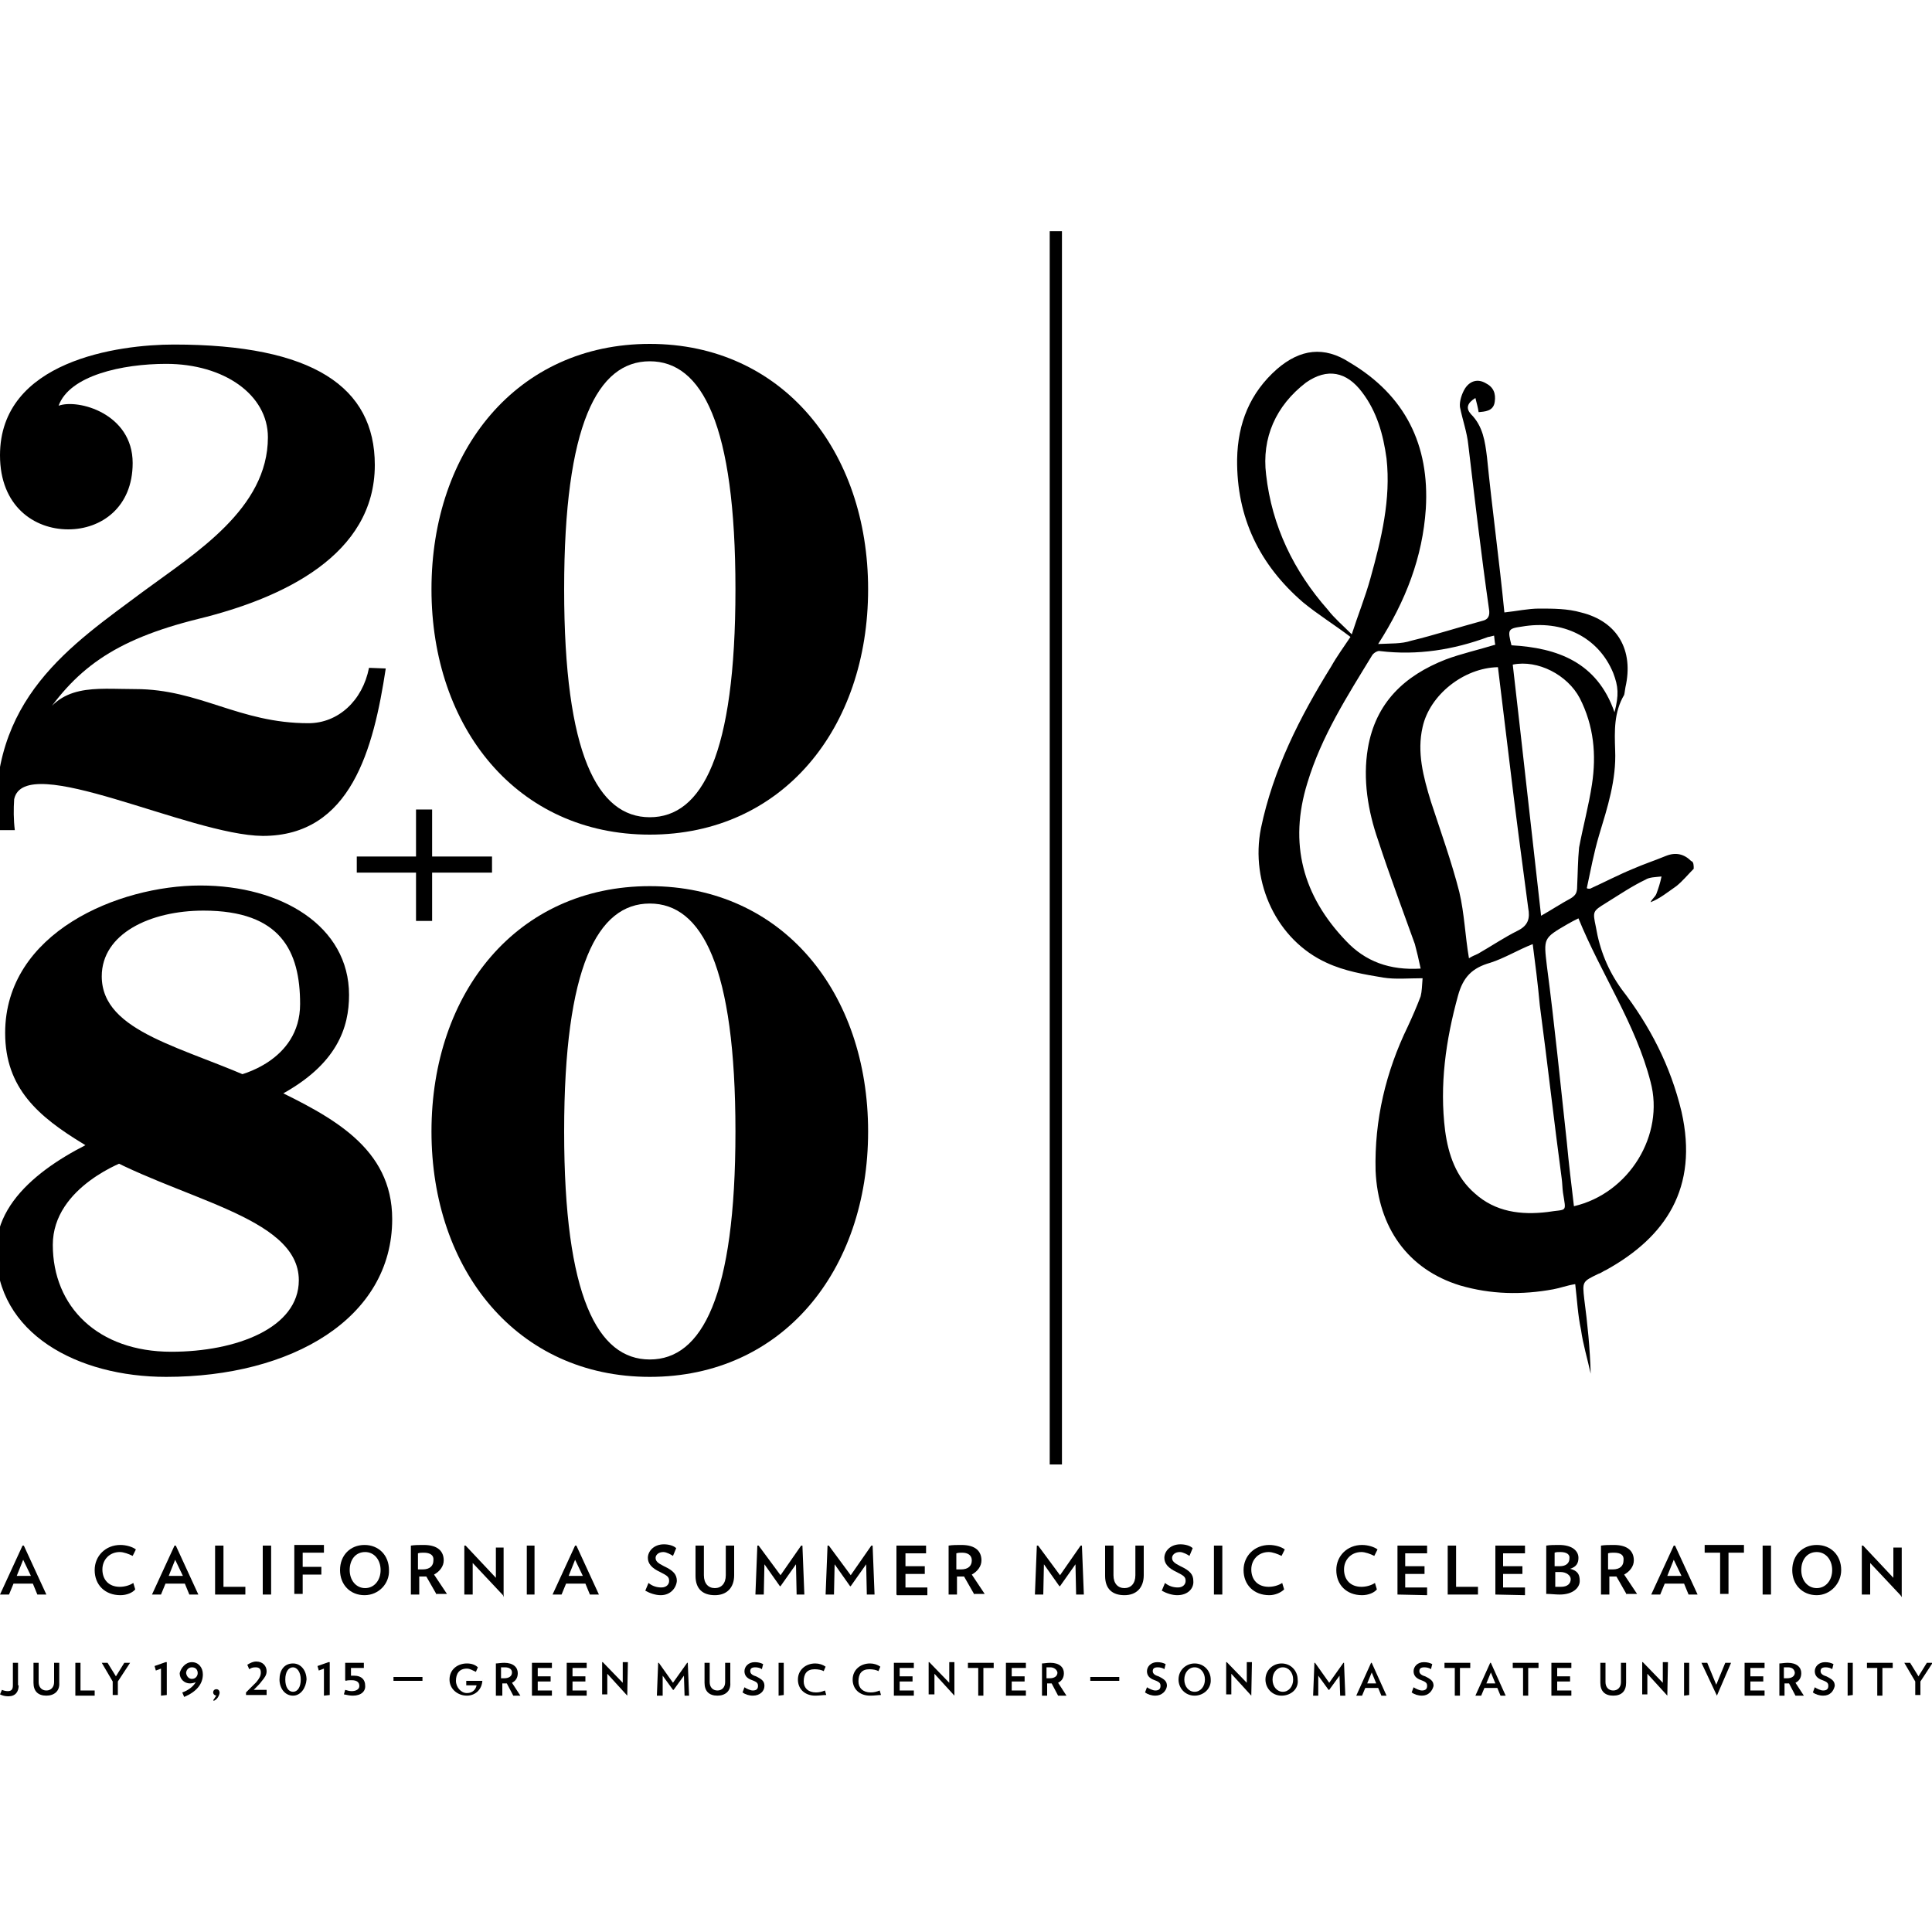
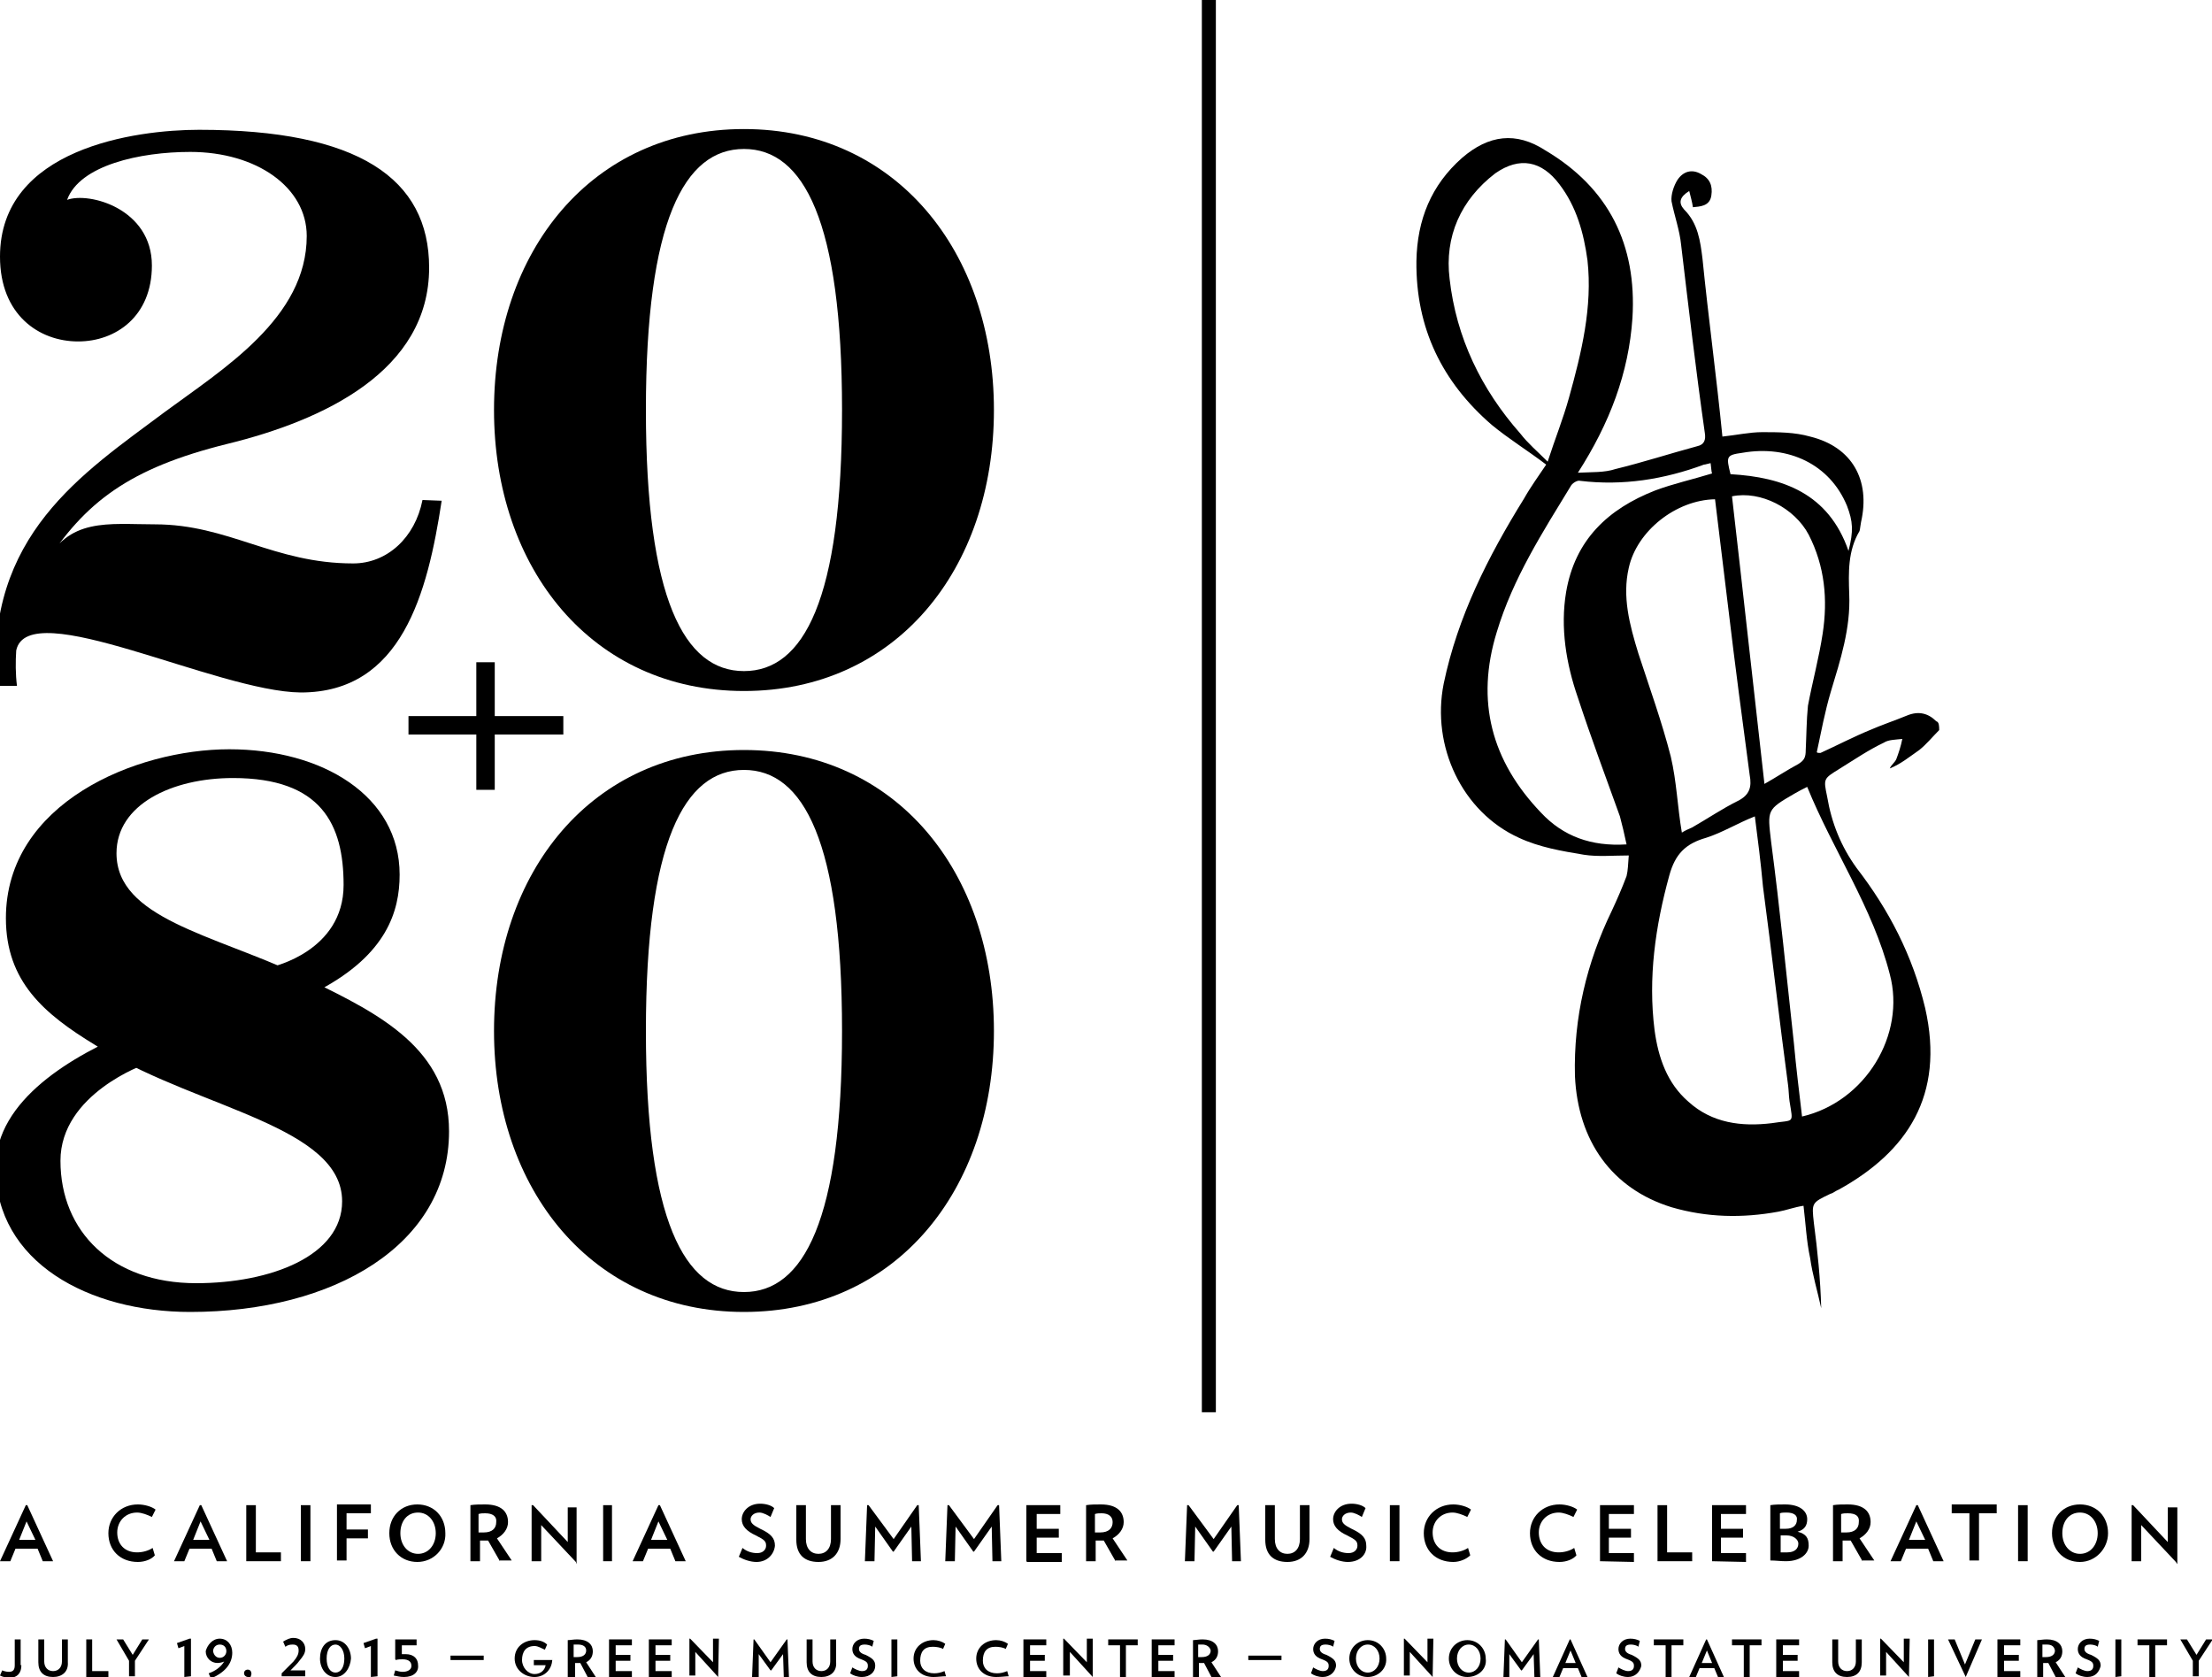
- <svg xmlns="http://www.w3.org/2000/svg" version="1.1" id="Layer_1" x="0px" y="0px" viewBox="0 0 300 300" enable-background="new 0 0 300 300" xml:space="preserve">
+ <svg xmlns="http://www.w3.org/2000/svg" version="1.1" id="Layer_1" x="0px" y="0px" viewBox="0 35.9 300 227.4" enable-background="new 0 35.9 300 227.4" xml:space="preserve">
  <g>
    <g>
      <rect x="163" y="35.9" width="1.9" height="191.5" />
    </g>
    <g>
-       <path d="M2.9,261.7c0,1-0.5,1.7-1.6,1.7c-0.5,0-0.9-0.1-1.3-0.3l0.3-0.7c0.2,0.1,0.6,0.2,0.9,0.2c0.6,0,0.8-0.3,0.8-0.9v-3.5h0.8    v3.5H2.9z" />
+       <path d="M2.9,261.7c0,1-0.5,1.7-1.6,1.7c-0.5,0-0.9-0.1-1.3-0.3l0.3-0.7c0.2,0.1,0.6,0.2,0.9,0.2c0.6,0,0.8-0.3,0.8-0.9v-3.5h0.8    v3.5L2.9,261.7L2.9,261.7z" />
      <path d="M7.2,263.3c-1.3,0-2-0.7-2-2v-3.1H6v3c0,0.8,0.5,1.3,1.2,1.3s1.2-0.5,1.2-1.3v-3h0.8v3.1C9.3,262.6,8.4,263.3,7.2,263.3z" />
      <path d="M11.7,263.3v-5.1h0.8v4.3h2.2v0.8L11.7,263.3L11.7,263.3z" />
      <path d="M18.3,261.1v2.1h-0.8v-2.1l-1.7-2.9h0.9l1.3,2.1l1.3-2.1h0.9L18.3,261.1z" />
      <path d="M25,263.3v-4.2l-0.8,0.3l-0.2-0.7l1.7-0.6h0.2v5.1L25,263.3L25,263.3z" />
      <path d="M29.8,258.1c1,0,1.7,0.8,1.7,1.9c0,1.5-1,2.7-2.9,3.5l-0.3-0.7c0.9-0.3,1.7-0.9,2.1-1.6c-0.2,0.1-0.6,0.2-0.9,0.2    c-0.9,0-1.6-0.7-1.6-1.6C28.1,259,28.8,258.1,29.8,258.1z M29.8,260.7c0.6,0,0.9-0.5,0.9-0.9c0-0.5-0.3-0.9-0.9-0.9    s-0.9,0.5-0.9,0.9C29,260.4,29.4,260.7,29.8,260.7z" />
      <path d="M33.2,264.1l-0.1-0.1c0.2-0.2,0.3-0.5,0.5-0.7c-0.2,0-0.5-0.2-0.5-0.5s0.2-0.5,0.5-0.5s0.5,0.2,0.5,0.6    C34,263.4,33.7,263.9,33.2,264.1z" />
      <path d="M38.2,263.3v-0.5c0.7-0.7,1.2-1.2,1.6-1.6c0.5-0.6,0.7-1,0.7-1.5s-0.2-0.8-0.8-0.8c-0.5,0-0.7,0.1-1,0.3l-0.3-0.7    c0.5-0.3,0.9-0.5,1.4-0.5c1,0,1.6,0.7,1.6,1.5c0,0.6-0.3,1-0.8,1.6c-0.2,0.3-0.7,0.8-1.2,1.3h2v0.8h-3.2V263.3z" />
      <path d="M45.5,263.3c-1.3,0-2.1-1.2-2.1-2.5c0-1.4,0.7-2.5,2.1-2.5c1.3,0,2.1,1.2,2.1,2.5C47.5,262.1,46.7,263.3,45.5,263.3z     M45.5,258.9c-0.7,0-1.2,0.7-1.2,1.9s0.5,1.9,1.2,1.9s1.2-0.7,1.2-1.9S46.1,258.9,45.5,258.9z" />
      <path d="M50.3,263.3v-4.2l-0.8,0.3l-0.2-0.7l1.7-0.6h0.2v5.1L50.3,263.3L50.3,263.3z" />
      <path d="M54.8,263.3c-0.5,0-0.9-0.1-1.4-0.2l0.2-0.7c0.3,0.1,0.7,0.2,1,0.2c0.7,0,1.2-0.3,1.2-0.8s-0.3-0.9-1.2-0.9    c-0.2,0-0.7,0-0.9,0.1l-0.1-0.1v-2.7h2.9v0.8h-2v1.2c0.1,0,0.3,0,0.5,0c1.2,0,1.7,0.7,1.7,1.5C56.8,262.6,56.1,263.3,54.8,263.3z" />
      <path d="M61.1,261v-0.6h4.5v0.6H61.1z" />
      <path d="M74.9,260.6c0.1,1.6-1,2.7-2.4,2.7s-2.7-1-2.7-2.5c0-1.6,1.3-2.5,2.7-2.5c0.7,0,1.3,0.2,1.7,0.6l-0.3,0.7    c-0.5-0.2-0.9-0.5-1.4-0.5c-1.2,0-1.7,0.8-1.7,1.9c0,1,0.8,1.9,1.7,1.9c0.9,0,1.4-0.6,1.5-1.2h-1.6V261h2.5    C74.9,261,74.9,260.6,74.9,260.6z" />
      <path d="M79.7,263.3l-1-1.9c-0.1,0-0.1,0-0.2,0s-0.3,0-0.5,0v1.9h-1v-5c0.3,0,0.8-0.1,1.3-0.1c1.4,0,2.1,0.7,2.1,1.6    c0,0.7-0.3,1.2-0.9,1.5l1.3,2H79.7L79.7,263.3z M78.4,258.9c-0.2,0-0.3,0-0.6,0v1.7c0.1,0,0.3,0,0.5,0c0.7,0,1.2-0.3,1.2-0.9    C79.5,259.2,79.1,258.9,78.4,258.9z" />
      <path d="M82.6,263.3v-5.1h3.1v0.8h-2.2v1.3h2v0.8h-2v1.4h2.2v0.8L82.6,263.3L82.6,263.3z" />
      <path d="M88,263.3v-5.1h3.1v0.8h-2.2v1.3h2v0.8h-2v1.4h2.2v0.8L88,263.3L88,263.3z" />
      <path d="M97.4,263.3l-3.1-3.4v3.2h-0.8v-5h0.1l3.1,3.2v-3.2h0.8L97.4,263.3L97.4,263.3z" />
      <path d="M106.3,263.3l-0.1-3.1l-1.6,2.2h-0.1l-1.6-2.2v3.1H102l0.2-5.1h0.1l2.2,3.1l2.2-3.1h0.1l0.2,5.1H106.3z" />
      <path d="M111.4,263.3c-1.3,0-2-0.7-2-2v-3.1h0.8v3c0,0.8,0.5,1.3,1.2,1.3s1.2-0.5,1.2-1.3v-3h0.8v3.1    C113.5,262.6,112.6,263.3,111.4,263.3z" />
      <path d="M116.9,263.3c-0.6,0-1.2-0.2-1.6-0.5l0.3-0.8c0.3,0.2,0.9,0.5,1.3,0.5c0.6,0,0.8-0.3,0.8-0.7s-0.1-0.6-0.9-0.9    c-0.9-0.3-1.2-0.8-1.2-1.4c0-0.7,0.6-1.4,1.6-1.4c0.5,0,0.9,0.1,1.3,0.3l-0.2,0.8c-0.2-0.2-0.7-0.3-1-0.3c-0.6,0-0.8,0.2-0.8,0.6    c0,0.3,0.2,0.6,0.9,0.8c1,0.5,1.3,0.8,1.3,1.5C118.7,262.6,118,263.3,116.9,263.3z" />
      <path d="M120.9,263.3v-5.1h0.8v5L120.9,263.3L120.9,263.3z" />
      <path d="M126.6,263.3c-1.6,0-2.7-1-2.7-2.5s1.2-2.5,2.7-2.5c0.6,0,1.2,0.2,1.6,0.5l-0.3,0.7c-0.3-0.2-0.9-0.3-1.4-0.3    c-1.2,0-1.7,0.7-1.7,1.9c0,1,0.7,1.7,1.9,1.7c0.5,0,0.9-0.1,1.4-0.3l0.2,0.7C127.8,263.2,127.2,263.3,126.6,263.3z" />
      <path d="M135.1,263.3c-1.6,0-2.7-1-2.7-2.5s1.2-2.5,2.7-2.5c0.6,0,1.2,0.2,1.6,0.5l-0.3,0.7c-0.3-0.2-0.9-0.3-1.4-0.3    c-1.2,0-1.7,0.7-1.7,1.9c0,1,0.7,1.7,1.9,1.7c0.5,0,0.9-0.1,1.4-0.3l0.2,0.7C136.4,263.2,135.8,263.3,135.1,263.3z" />
      <path d="M138.8,263.3v-5.1h3.1v0.8h-2.2v1.3h2v0.8h-2v1.4h2.2v0.8L138.8,263.3L138.8,263.3z" />
      <path d="M148.2,263.3l-3.1-3.4v3.2h-0.9v-5h0.1l3.1,3.2v-3.2h0.8L148.2,263.3L148.2,263.3z" />
      <path d="M152.7,259v4.3h-0.8V259h-1.6v-0.8h4v0.8H152.7z" />
      <path d="M156.2,263.3v-5.1h3.1v0.8h-2.2v1.3h2v0.8h-2v1.4h2.2v0.8L156.2,263.3L156.2,263.3z" />
      <path d="M164.3,263.3l-1-1.9c-0.1,0-0.1,0-0.2,0s-0.3,0-0.5,0v1.9h-0.8v-5c0.3,0,0.8-0.1,1.3-0.1c1.4,0,2.1,0.7,2.1,1.6    c0,0.7-0.3,1.2-0.9,1.5l1.3,2H164.3L164.3,263.3z M163.1,258.9c-0.2,0-0.5,0-0.6,0v1.7c0.1,0,0.3,0,0.5,0c0.7,0,1.2-0.3,1.2-0.9    C164.1,259.2,163.6,258.9,163.1,258.9z" />
      <path d="M169.3,261v-0.6h4.5v0.6H169.3z" />
      <path d="M179.4,263.3c-0.6,0-1.2-0.2-1.6-0.5l0.3-0.8c0.3,0.2,0.9,0.5,1.3,0.5c0.6,0,0.8-0.3,0.8-0.7s-0.1-0.6-0.9-0.9    c-0.9-0.3-1.2-0.8-1.2-1.4c0-0.7,0.6-1.4,1.6-1.4c0.5,0,0.9,0.1,1.3,0.3l-0.2,0.8c-0.2-0.2-0.7-0.3-1-0.3c-0.6,0-0.8,0.2-0.8,0.6    c0,0.3,0.2,0.6,0.9,0.8c1,0.5,1.3,0.8,1.3,1.5C181.1,262.6,180.4,263.3,179.4,263.3z" />
      <path d="M185.5,263.3c-1.5,0-2.5-1.2-2.5-2.5c0-1.5,1.2-2.5,2.5-2.5c1.5,0,2.5,1.2,2.5,2.5C188.1,262.2,186.9,263.3,185.5,263.3z     M185.5,258.9c-0.9,0-1.6,0.8-1.6,1.9s0.7,1.9,1.6,1.9c0.9,0,1.6-0.8,1.6-1.9S186.4,258.9,185.5,258.9z" />
      <path d="M194.3,263.3l-3.1-3.4v3.2h-0.8v-5h0.1l3.1,3.2v-3.2h0.8L194.3,263.3L194.3,263.3z" />
      <path d="M199,263.3c-1.5,0-2.5-1.2-2.5-2.5c0-1.5,1.2-2.5,2.5-2.5c1.5,0,2.5,1.2,2.5,2.5C201.7,262.2,200.5,263.3,199,263.3z     M199.2,258.9c-0.9,0-1.6,0.8-1.6,1.9s0.7,1.9,1.6,1.9c0.9,0,1.6-0.8,1.6-1.9S200.1,258.9,199.2,258.9z" />
      <path d="M208.1,263.3l-0.1-3.1l-1.6,2.2h-0.1l-1.6-2.2v3.1h-0.8l0.2-5.1h0.1l2.2,3.1l2.2-3.1h0.1l0.2,5.1H208.1z" />
      <path d="M214.5,263.3l-0.5-1.2h-2l-0.5,1.2h-0.9l2.3-5.1h0.1l2.3,5.1H214.5z M213,259.7l-0.7,1.7h1.4L213,259.7z" />
      <path d="M220.8,263.3c-0.6,0-1.2-0.2-1.6-0.5l0.3-0.8c0.3,0.2,0.9,0.5,1.3,0.5c0.6,0,0.8-0.3,0.8-0.7s-0.1-0.6-0.9-0.9    c-0.9-0.3-1.2-0.8-1.2-1.4c0-0.7,0.6-1.4,1.6-1.4c0.5,0,0.9,0.1,1.3,0.3l-0.2,0.8c-0.2-0.2-0.7-0.3-1-0.3c-0.6,0-0.8,0.2-0.8,0.6    c0,0.3,0.2,0.6,0.9,0.8c1,0.5,1.3,0.8,1.3,1.5C222.4,262.6,221.8,263.3,220.8,263.3z" />
      <path d="M226.7,259v4.3h-0.8V259h-1.6v-0.8h4v0.8H226.7z" />
      <path d="M233,263.3l-0.5-1.2h-2l-0.5,1.2h-0.9l2.3-5.1h0.1l2.3,5.1H233z M231.5,259.7l-0.7,1.7h1.4L231.5,259.7z" />
      <path d="M237.3,259v4.3h-0.8V259h-1.6v-0.8h4v0.8H237.3z" />
      <path d="M240.9,263.3v-5.1h3.1v0.8h-2.2v1.3h2v0.8h-2v1.4h2.2v0.8L240.9,263.3L240.9,263.3z" />
      <path d="M250.5,263.3c-1.3,0-2-0.7-2-2v-3.1h0.8v3c0,0.8,0.5,1.3,1.2,1.3s1.2-0.5,1.2-1.3v-3h0.8v3.1    C252.5,262.6,251.8,263.3,250.5,263.3z" />
      <path d="M258.9,263.3l-3.1-3.4v3.2H255v-5h0.1l3.1,3.2v-3.2h0.8L258.9,263.3L258.9,263.3z" />
      <path d="M261.5,263.3v-5.1h0.8v5L261.5,263.3L261.5,263.3z" />
      <path d="M266.6,263.3L266.6,263.3l-2.4-5.1h0.9l1.4,3.4l1.4-3.4h0.9L266.6,263.3z" />
      <path d="M270.9,263.3v-5.1h3.1v0.8h-2.2v1.3h2v0.8h-2v1.4h2.2v0.8L270.9,263.3L270.9,263.3z" />
      <path d="M278.8,263.3l-1-1.9c-0.1,0-0.1,0-0.2,0s-0.3,0-0.5,0v1.9h-0.8v-5c0.3,0,0.8-0.1,1.3-0.1c1.4,0,2.1,0.7,2.1,1.6    c0,0.7-0.3,1.2-0.9,1.5l1.3,2H278.8L278.8,263.3z M277.6,258.9c-0.2,0-0.5,0-0.6,0v1.7c0.1,0,0.3,0,0.5,0c0.7,0,1.2-0.3,1.2-0.9    C278.6,259.2,278.3,258.9,277.6,258.9z" />
      <path d="M283.1,263.3c-0.6,0-1.2-0.2-1.6-0.5l0.3-0.8c0.3,0.2,0.9,0.5,1.3,0.5c0.6,0,0.8-0.3,0.8-0.7s-0.1-0.6-0.9-0.9    c-0.9-0.3-1.2-0.8-1.2-1.4c0-0.7,0.6-1.4,1.6-1.4c0.5,0,0.9,0.1,1.3,0.3l-0.2,0.8c-0.2-0.2-0.7-0.3-1-0.3c-0.6,0-0.8,0.2-0.8,0.6    c0,0.3,0.2,0.6,0.9,0.8c1,0.5,1.3,0.8,1.3,1.5C284.7,262.6,284.2,263.3,283.1,263.3z" />
      <path d="M286.9,263.3v-5.1h0.8v5L286.9,263.3L286.9,263.3z" />
      <path d="M292.3,259v4.3h-0.8V259h-1.6v-0.8h4v0.8H292.3z" />
      <path d="M298.2,261.1v2.1h-0.8v-2.1l-1.7-2.9h0.9l1.3,2.1l1.3-2.1h0.9L298.2,261.1z" />
    </g>
    <g>
      <path d="M5.8,247.6l-0.7-1.7h-3l-0.7,1.7H0l3.5-7.6h0.2l3.5,7.6H5.8z M3.6,242.2l-1,2.5h2.2L3.6,242.2z" />
      <path d="M18.7,247.7c-2.4,0-4-1.6-4-3.9c0-2.2,1.7-3.9,4-3.9c0.9,0,1.9,0.3,2.4,0.7l-0.5,1c-0.6-0.3-1.4-0.6-2-0.6    c-1.6,0-2.7,1.2-2.7,2.7c0,1.6,1,2.7,2.7,2.7c0.7,0,1.5-0.2,2.1-0.6l0.3,1C20.6,247.3,19.7,247.7,18.7,247.7z" />
      <path d="M29.4,247.6l-0.7-1.7h-3l-0.7,1.7h-1.4l3.5-7.6h0.2l3.5,7.6H29.4z M27.2,242.2l-1,2.5h2.2L27.2,242.2z" />
-       <path d="M33.4,247.6V240h1.3v6.4h3.4v1.2h-4.6v0H33.4z" />
+       <path d="M33.4,247.6V240h1.3v6.4h3.4v1.2h-4.6l0,0L33.4,247.6L33.4,247.6z" />
      <path d="M40.8,247.6V240h1.3v7.6H40.8z" />
      <path d="M47,241.1v2.2h2.9v1.2H47v3h-1.3v-7.6h4.6v1.2L47,241.1L47,241.1z" />
      <path d="M56.6,247.7c-2.2,0-3.8-1.6-3.8-3.9c0-2.3,1.6-3.9,3.8-3.9s3.8,1.6,3.8,3.9C60.5,245.9,58.8,247.7,56.6,247.7z M56.7,241    c-1.5,0-2.4,1.2-2.4,2.8s1,2.8,2.4,2.8s2.4-1.2,2.4-2.8S58.1,241,56.7,241z" />
      <path d="M67.8,247.6l-1.6-2.8c-0.1,0-0.2,0-0.3,0c-0.2,0-0.5,0-0.8,0v2.8h-1.3V240c0.6-0.1,1.3-0.1,2-0.1c2.2,0,3.1,1,3.1,2.4    c0,0.9-0.6,1.7-1.5,2.2l2,3h-1.6V247.6z M65.8,241.1c-0.3,0-0.6,0-0.9,0.1v2.5c0.2,0,0.5,0,0.7,0c1.2,0,1.7-0.6,1.7-1.4    C67.4,241.5,66.8,241.1,65.8,241.1z" />
      <path d="M78.1,247.7l-4.7-5v4.9h-1.3V240h0.2l4.7,5v-4.7h1.2v7.7L78.1,247.7z" />
      <path d="M81.8,247.6V240H83v7.6H81.8z" />
      <path d="M91.6,247.6l-0.7-1.7h-3l-0.7,1.7h-1.4l3.5-7.6h0.2l3.5,7.6H91.6z M89.3,242.2l-1,2.5h2.2L89.3,242.2z" />
      <path d="M102.6,247.7c-0.8,0-1.7-0.3-2.4-0.7l0.5-1.2c0.6,0.5,1.3,0.7,2,0.7c0.8,0,1.2-0.5,1.2-1c0-0.6-0.2-0.8-1.4-1.4    c-1.3-0.6-1.9-1.3-1.9-2.2c0-1,0.9-2.1,2.5-2.1c0.7,0,1.5,0.2,1.9,0.6l-0.5,1.2c-0.3-0.2-1-0.6-1.5-0.6c-0.8,0-1.2,0.5-1.2,0.9    c0,0.5,0.3,0.8,1.3,1.3c1.5,0.7,2,1.3,2,2.3C105,246.6,104.1,247.7,102.6,247.7z" />
      <path d="M111,247.7c-1.9,0-3-1-3-3V240h1.3v4.6c0,1.3,0.7,2,1.7,2s1.7-0.7,1.7-2V240h1.3v4.6C114,246.5,112.9,247.7,111,247.7z" />
      <path d="M123.7,247.6l-0.1-4.7l-2.4,3.4h-0.1l-2.4-3.4l-0.1,4.7h-1.3l0.3-7.6h0.2l3.4,4.6l3.2-4.6h0.2l0.3,7.6H123.7z" />
      <path d="M134.6,247.6l-0.1-4.7l-2.4,3.4H132l-2.4-3.4l-0.1,4.7h-1.3l0.3-7.6h0.2l3.4,4.6l3.2-4.6h0.2l0.3,7.6H134.6z" />
      <path d="M139.2,247.6V240h4.6v1.2h-3.2v2h3v1.2h-3v2.1h3.4v1.2h-4.7L139.2,247.6L139.2,247.6z" />
-       <path d="M151.3,247.6l-1.6-2.8c-0.1,0-0.2,0-0.3,0c-0.2,0-0.5,0-0.8,0v2.8h-1.3V240c0.6-0.1,1.3-0.1,2-0.1c2.2,0,3.1,1,3.1,2.4    c0,0.9-0.6,1.7-1.5,2.2l2,3h-1.6V247.6z M149.4,241.1c-0.3,0-0.6,0-0.9,0.1v2.5c0.2,0,0.5,0,0.7,0c1.2,0,1.7-0.6,1.7-1.4    C150.9,241.5,150.3,241.1,149.4,241.1z" />
+       <path d="M151.3,247.6l-1.6-2.8c-0.1,0-0.2,0-0.3,0c-0.2,0-0.5,0-0.8,0v2.8h-1.3V240c0.6-0.1,1.3-0.1,2-0.1c2.2,0,3.1,1,3.1,2.4    c0,0.9-0.6,1.7-1.5,2.2l2,3h-1.6L151.3,247.6L151.3,247.6z M149.4,241.1c-0.3,0-0.6,0-0.9,0.1v2.5c0.2,0,0.5,0,0.7,0    c1.2,0,1.7-0.6,1.7-1.4C150.9,241.5,150.3,241.1,149.4,241.1z" />
      <path d="M167.1,247.6l-0.1-4.7l-2.4,3.4h-0.1l-2.4-3.4l-0.1,4.7h-1.3l0.3-7.6h0.2l3.4,4.6l3.2-4.6h0.2l0.3,7.6H167.1z" />
      <path d="M174.6,247.7c-1.9,0-3-1-3-3V240h1.3v4.6c0,1.3,0.7,2,1.7,2s1.7-0.7,1.7-2V240h1.3v4.6    C177.6,246.5,176.5,247.7,174.6,247.7z" />
      <path d="M182.8,247.7c-0.8,0-1.7-0.3-2.4-0.7l0.5-1.2c0.6,0.5,1.3,0.7,2,0.7c0.8,0,1.2-0.5,1.2-1c0-0.6-0.2-0.8-1.4-1.4    c-1.3-0.6-1.9-1.3-1.9-2.2c0-1,0.9-2.1,2.5-2.1c0.7,0,1.5,0.2,1.9,0.6l-0.5,1.2c-0.3-0.2-1-0.6-1.5-0.6c-0.8,0-1.2,0.5-1.2,0.9    c0,0.5,0.3,0.8,1.3,1.3c1.5,0.7,2,1.3,2,2.3C185.4,246.6,184.5,247.7,182.8,247.7z" />
      <path d="M188.5,247.6V240h1.3v7.6H188.5z" />
      <path d="M197.1,247.7c-2.4,0-4-1.6-4-3.9c0-2.2,1.7-3.9,4-3.9c0.9,0,1.9,0.3,2.4,0.7l-0.5,1c-0.6-0.3-1.4-0.6-2-0.6    c-1.6,0-2.7,1.2-2.7,2.7c0,1.6,1,2.7,2.7,2.7c0.7,0,1.5-0.2,2.1-0.6l0.3,1C198.9,247.3,198,247.7,197.1,247.7z" />
      <path d="M211.5,247.7c-2.4,0-4-1.6-4-3.9c0-2.2,1.7-3.9,4-3.9c0.9,0,1.9,0.3,2.4,0.7l-0.5,1c-0.6-0.3-1.4-0.6-2-0.6    c-1.6,0-2.7,1.2-2.7,2.7c0,1.6,1,2.7,2.7,2.7c0.7,0,1.5-0.2,2.1-0.6l0.3,1C213.4,247.3,212.5,247.7,211.5,247.7z" />
      <path d="M217,247.6V240h4.6v1.2h-3.4v2h3v1.2h-3v2.1h3.4v1.2L217,247.6L217,247.6z" />
      <path d="M224.8,247.6V240h1.3v6.4h3.4v1.2L224.8,247.6L224.8,247.6L224.8,247.6z" />
      <path d="M232.2,247.6V240h4.6v1.2h-3.4v2h3v1.2h-3v2.1h3.4v1.2L232.2,247.6L232.2,247.6z" />
      <path d="M242.2,247.6c-0.7,0-1.4-0.1-2.1-0.1V240c0.6-0.1,1.3-0.1,2-0.1c2,0,3,0.9,3,2c0,0.8-0.3,1.4-1.3,1.7    c1.2,0.3,1.5,0.9,1.5,1.9C245.3,246.5,244.3,247.6,242.2,247.6z M242.3,241c-0.3,0-0.7,0-0.9,0.1v2.1c0.2,0,0.5,0,0.8,0    c1,0,1.5-0.5,1.5-1.2C243.8,241.4,243.3,241,242.3,241z M242.3,244.1c-0.2,0-0.6,0-0.8,0v2.3c0.2,0,0.6,0,0.9,0    c1,0,1.5-0.5,1.5-1.2C243.9,244.7,243.3,244.1,242.3,244.1z" />
-       <path d="M252.6,247.6l-1.6-2.8c-0.1,0-0.2,0-0.3,0c-0.2,0-0.5,0-0.8,0v2.8h-1.3V240c0.6-0.1,1.3-0.1,2-0.1c2.2,0,3.1,1,3.1,2.4    c0,0.9-0.6,1.7-1.5,2.2l2,3h-1.6V247.6z M250.6,241.1c-0.3,0-0.6,0-0.9,0.1v2.5c0.2,0,0.5,0,0.7,0c1.2,0,1.7-0.6,1.7-1.4    C252.2,241.5,251.7,241.1,250.6,241.1z" />
+       <path d="M252.6,247.6l-1.6-2.8c-0.1,0-0.2,0-0.3,0c-0.2,0-0.5,0-0.8,0v2.8h-1.3V240c0.6-0.1,1.3-0.1,2-0.1c2.2,0,3.1,1,3.1,2.4    c0,0.9-0.6,1.7-1.5,2.2l2,3h-1.6L252.6,247.6L252.6,247.6z M250.6,241.1c-0.3,0-0.6,0-0.9,0.1v2.5c0.2,0,0.5,0,0.7,0    c1.2,0,1.7-0.6,1.7-1.4C252.2,241.5,251.7,241.1,250.6,241.1z" />
      <path d="M262.2,247.6l-0.7-1.7h-3l-0.7,1.7h-1.4l3.5-7.6h0.2l3.5,7.6H262.2z M259.9,242.2l-1,2.5h2.2L259.9,242.2z" />
      <path d="M268.4,241.1v6.4h-1.3v-6.4h-2.4v-1.2h6.1v1.2H268.4z" />
      <path d="M273.7,247.6V240h1.3v7.6H273.7z" />
      <path d="M282.1,247.7c-2.2,0-3.8-1.6-3.8-3.9c0-2.3,1.6-3.9,3.8-3.9s3.8,1.6,3.8,3.9C285.9,245.9,284.2,247.7,282.1,247.7z     M282.1,241c-1.5,0-2.4,1.2-2.4,2.8s1,2.8,2.4,2.8s2.4-1.2,2.4-2.8S283.5,241,282.1,241z" />
      <path d="M295.1,247.7l-4.7-5v4.9h-1.3V240h0.2l4.7,5v-4.7h1.3v7.7L295.1,247.7z" />
    </g>
    <path d="M263,134.9c-0.9,0.9-1.7,1.9-2.7,2.7c-1.3,0.9-2.5,1.9-4,2.5c0.2-0.5,0.7-0.8,0.9-1.3c0.3-0.8,0.6-1.7,0.8-2.7   c-0.9,0.1-1.9,0.1-2.5,0.5c-2.1,1-4,2.3-6.1,3.6s-2.1,1.3-1.6,3.7c0.6,3.6,1.9,6.8,4,9.7c4.4,5.7,7.6,11.9,9.3,19   c2.7,11.9-2.5,19.5-11.7,24.6c-0.5,0.2-0.8,0.5-1.2,0.6c-2.5,1.2-2.5,1.2-2.2,3.9c0.5,3.8,0.9,7.7,1,11.6c-0.5-2.3-1.2-4.6-1.5-6.8   c-0.5-2.3-0.6-4.6-0.9-7.1c-1.3,0.2-2.3,0.6-3.4,0.8c-4.9,0.9-9.7,0.8-14.5-0.6c-8.1-2.5-12.7-9-13.1-17.8   c-0.2-7.9,1.6-15.4,5-22.4c0.7-1.5,1.4-3.1,2-4.7c0.2-0.8,0.2-1.6,0.3-2.8c-2.2,0-4.2,0.2-6.1-0.1c-3-0.5-6-1-8.8-2.3   c-7.7-3.5-11.9-12.4-10.2-20.9c1.9-9.1,6-17.2,10.9-25.1c0.9-1.6,2-3.1,3-4.6c-2.5-1.9-5.1-3.5-7.4-5.4   c-6.7-5.8-10.3-13.1-10.2-22.2c0.1-5.6,2-10.3,6.2-14c3.6-3.1,7.3-3.6,11.3-1c8.6,5.1,12.4,12.8,11.8,22.7   c-0.5,7.5-3.1,14.3-7.4,21c1.9-0.1,3.6,0,5.1-0.5c3.7-0.9,7.4-2.1,11.1-3.1c0.9-0.2,1.2-0.8,1-1.9c-1.2-8.4-2.2-17-3.2-25.4   c-0.2-2-0.9-3.9-1.3-5.9c-0.1-0.9,0.3-2.1,0.8-2.9c0.8-1.2,2-1.5,3.2-0.8c1.2,0.6,1.6,1.6,1.4,2.9c-0.2,1.5-1.6,1.5-2.5,1.6   c-0.1-0.7-0.3-1.4-0.5-2.2c-1.3,0.8-1.5,1.6-0.7,2.5c1.9,1.9,2.2,4.3,2.5,6.7c0.8,8,1.9,16,2.7,24.1c1.9-0.2,3.7-0.6,5.4-0.6   c2.2,0,4.4,0,6.5,0.6c5.7,1.4,8.2,5.9,6.9,11.6c-0.1,0.5-0.1,0.8-0.2,1.2c-1.6,2.7-1.5,5.6-1.4,8.6c0.2,4.6-1.2,8.9-2.5,13.2   c-0.8,2.7-1.3,5.4-1.9,8.2c0.1,0.1,0.2,0.1,0.5,0.1c2.2-1,4.5-2.2,6.7-3.1c1.6-0.7,3.4-1.3,5.1-2c1.5-0.6,2.8-0.3,3.9,0.8   C263,133.8,263,134.4,263,134.9z M238,146.6c-2.3,0.9-4.4,2.2-6.6,2.9c-2.8,0.8-4.2,2.2-5,5.1c-1.9,6.9-2.9,13.9-2,21   c0.5,3.7,1.7,7.2,4.6,9.7c3.2,2.9,7.2,3.4,11.3,2.9c3.1-0.5,2.9,0.2,2.4-3c-0.1-0.7-0.1-1.5-0.2-2.2c-1.2-8.9-2.2-17.9-3.4-26.9   C238.8,152.8,238.4,149.7,238,146.6z M209.9,98.5c1-3.1,2.1-5.8,2.9-8.7c1.7-6.1,3.2-12.3,2.5-18.6c-0.5-3.7-1.5-7.3-3.8-10.3   c-2.4-3.2-5.4-3.8-8.7-1.5c-4.7,3.6-6.9,8.6-6.2,14.3c0.9,8,4.3,15,9.6,21C207.2,96,208.5,97.1,209.9,98.5z M232,98.7   c-0.5,0.1-0.7,0.2-0.9,0.2c-5.4,2-11,2.9-16.8,2.2c-0.3-0.1-0.9,0.2-1.2,0.6c-3.9,6.4-7.9,12.6-10.1,19.9c-2.9,9.4-0.7,17.5,6,24.5   c3,3.2,6.8,4.6,11.6,4.3c-0.3-1.4-0.6-2.7-0.9-3.8c-1.9-5.3-3.9-10.6-5.7-16.1c-1.6-4.6-2.4-9.5-1.6-14.3   c1.2-7.1,5.7-11.3,12.1-13.8c2.4-0.9,5.1-1.5,7.7-2.3C232.1,99.9,232.1,99.4,232,98.7z M232.6,103.6c-5.3,0.1-10.6,4.3-11.7,9.3   c-0.9,3.9,0.1,7.7,1.3,11.6c1.5,4.6,3.2,9.3,4.4,14c0.8,3.4,0.9,6.8,1.5,10.3c0.3-0.2,0.9-0.5,1.4-0.7c2.1-1.2,4-2.5,6.2-3.6   c1.6-0.8,1.9-1.9,1.6-3.5c-1-7.5-2-15-2.9-22.6C233.8,113.4,233.2,108.5,232.6,103.6z M244.4,187.3c8.6-2,14.1-11.1,11.9-19.3   c-2.3-9-7.7-16.8-11.2-25.4c-0.6,0.3-1.2,0.6-1.7,0.9c-3.8,2.2-3.7,2.2-3.2,6.5c1.2,9.1,2.1,18.3,3.1,27.4   C243.6,180.7,244,183.9,244.4,187.3z M234.9,103.2c1.5,13,2.9,25.8,4.4,39c1.6-0.9,3.1-1.9,4.6-2.7c0.8-0.5,1-0.9,1-1.9   c0.1-2,0.1-4,0.3-6c0.6-3.2,1.5-6.5,2-9.8c0.7-4.6,0.3-9.1-1.9-13.4C243.4,104.8,238.8,102.4,234.9,103.2z M250.7,110.6   c0.7-2.7,0.6-4-0.2-6.1c-2.3-5.6-7.9-8.3-14.2-7.2c-2.2,0.3-2.2,0.5-1.6,2.9C241.8,100.6,248,102.8,250.7,110.6z" />
  </g>
  <g>
    <g>
      <g>
        <g>
-           <path d="M2.2,124.1c-0.1,1.5-0.1,3.2,0.1,4.8h-2.8c-1.5-20.4,11.7-28.8,22.8-37.1c8-5.9,19.3-12.8,19.3-23.9      c0-6.6-6.8-11.4-15.8-11.4c-6.8,0-15,1.8-16.7,6.5c3-1.1,11.5,1.2,11.5,8.9c0,6.9-4.9,10.3-10,10.3c-5.3,0-10.6-3.6-10.6-11.5      c0-14.7,18.4-17.2,27-17.2c21.6,0,31.2,6.6,31.2,18.7c0,14-14.3,20.7-27.4,23.9c-13.3,3.3-19.3,7.9-24.8,16.5      c3.2-6.6,8.7-5.6,15-5.6c10,0,16.1,5.3,26.9,5.3c4.6,0,8.4-3.5,9.4-8.6l2.6,0.1c-1.9,12.5-5.4,26-19.1,26      C29.4,129.7,3.8,116.5,2.2,124.1z" />
-           <path d="M134.8,91.5c0,21.6-13.3,38.1-33.9,38.1c-20.6,0-33.9-16.6-33.9-38.1c0-21.6,13.3-38.1,33.9-38.1      C121.5,53.4,134.8,70,134.8,91.5z M114.2,91.5c0-25.6-5.2-35.4-13.3-35.4s-13.3,9.8-13.3,35.4s5.2,35.4,13.3,35.4      S114.2,117.2,114.2,91.5z" />
+           <path d="M2.2,124.1c-0.1,1.5-0.1,3.2,0.1,4.8h-2.8c-1.5-20.4,11.7-28.8,22.8-37.1c8-5.9,19.3-12.8,19.3-23.9      c0-6.6-6.8-11.4-15.8-11.4c-6.8,0-15,1.8-16.7,6.5c3-1.1,11.5,1.2,11.5,8.9c0,6.9-4.9,10.3-10,10.3C5.3,82.2,0,78.6,0,70.7      C0,56,18.4,53.5,27,53.5c21.6,0,31.2,6.6,31.2,18.7c0,14-14.3,20.7-27.4,23.9C17.5,99.4,11.5,104,6,112.6      c3.2-6.6,8.7-5.6,15-5.6c10,0,16.1,5.3,26.9,5.3c4.6,0,8.4-3.5,9.4-8.6l2.6,0.1c-1.9,12.5-5.4,26-19.1,26      C29.4,129.7,3.8,116.5,2.2,124.1z" />
+           <path d="M134.8,91.5c0,21.6-13.3,38.1-33.9,38.1S67,113,67,91.5c0-21.6,13.3-38.1,33.9-38.1C121.5,53.4,134.8,70,134.8,91.5z       M114.2,91.5c0-25.6-5.2-35.4-13.3-35.4s-13.3,9.8-13.3,35.4s5.2,35.4,13.3,35.4S114.2,117.2,114.2,91.5z" />
          <path d="M19.7,180.2c0,0-11.5,4-11.5,13.1c0,9.6,7,16.6,18.4,16.6c10.1,0,19.8-3.7,19.8-11.1c0-10.1-19.2-12.6-32.2-20.4      l-1.3-0.8C6,173.4,0.8,169,0.8,160.4c0-15.6,17.6-22.9,30.3-22.9c12.6,0,23.1,6.3,23.1,17c0,5-1.8,10.8-10.8,15.6 M36.9,167      c0,0,9.7-2.1,9.7-11.1c0-8.2-3-14.5-15-14.5c-8.3,0-15.8,3.6-15.8,10.2c0,8.8,13,11,24.8,16.5l1.6,0.8      c9.3,4.5,18.7,9.3,18.7,20.4c0,15.4-15.6,24.5-35.1,24.5c-13.7,0-26.4-6.7-26.4-19.6c0-9.2,10.5-15.2,18.7-18.6" />
-           <path d="M134.8,175.7c0,21.6-13.3,38.1-33.9,38.1c-20.6,0-33.9-16.6-33.9-38.1c0-21.6,13.3-38.1,33.9-38.1      C121.5,137.6,134.8,154.1,134.8,175.7z M114.2,175.7c0-25.6-5.2-35.4-13.3-35.4s-13.3,9.8-13.3,35.4s5.2,35.4,13.3,35.4      S114.2,201.3,114.2,175.7z" />
+           <path d="M134.8,175.7c0,21.6-13.3,38.1-33.9,38.1S67,197.2,67,175.7c0-21.6,13.3-38.1,33.9-38.1      C121.5,137.6,134.8,154.1,134.8,175.7z M114.2,175.7c0-25.6-5.2-35.4-13.3-35.4s-13.3,9.8-13.3,35.4s5.2,35.4,13.3,35.4      S114.2,201.3,114.2,175.7z" />
        </g>
      </g>
    </g>
    <g>
      <g>
        <rect x="55.4" y="133" width="21" height="2.5" />
      </g>
      <g>
        <rect x="64.6" y="125.7" width="2.5" height="17.3" />
      </g>
    </g>
  </g>
</svg>
